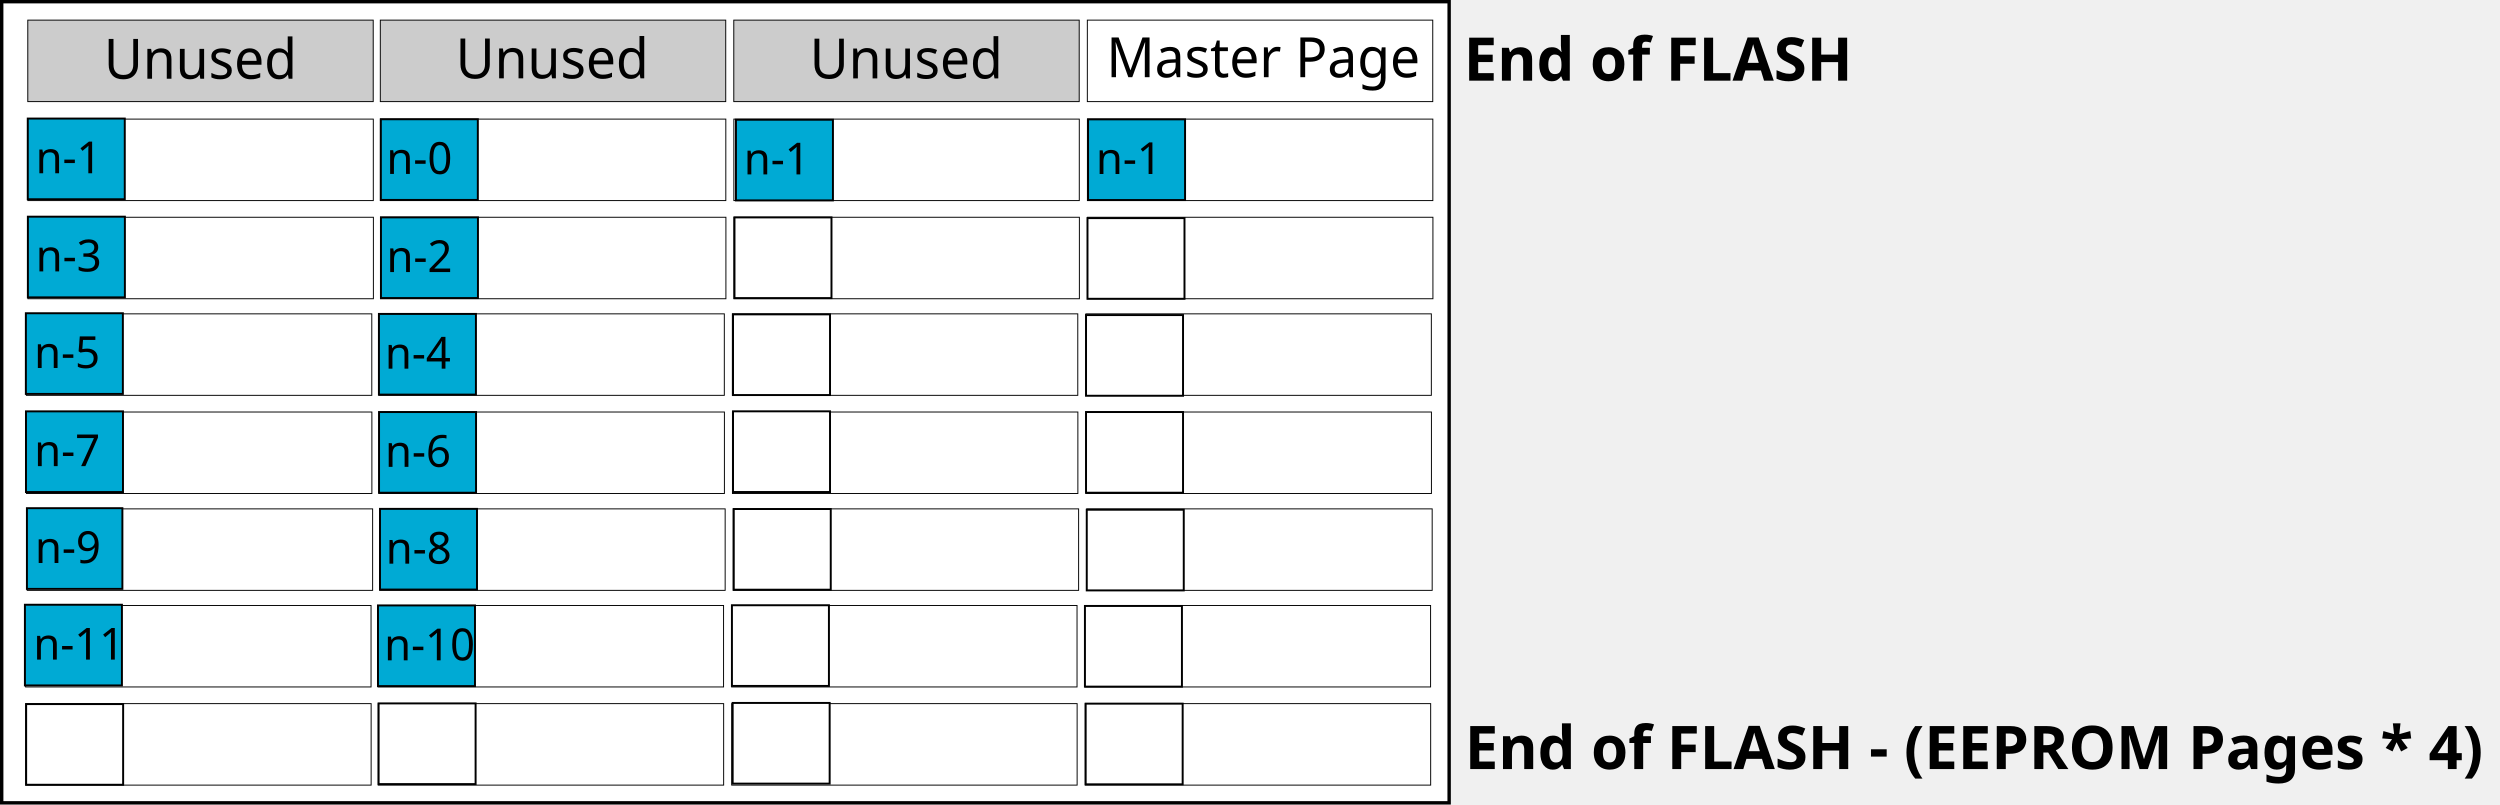
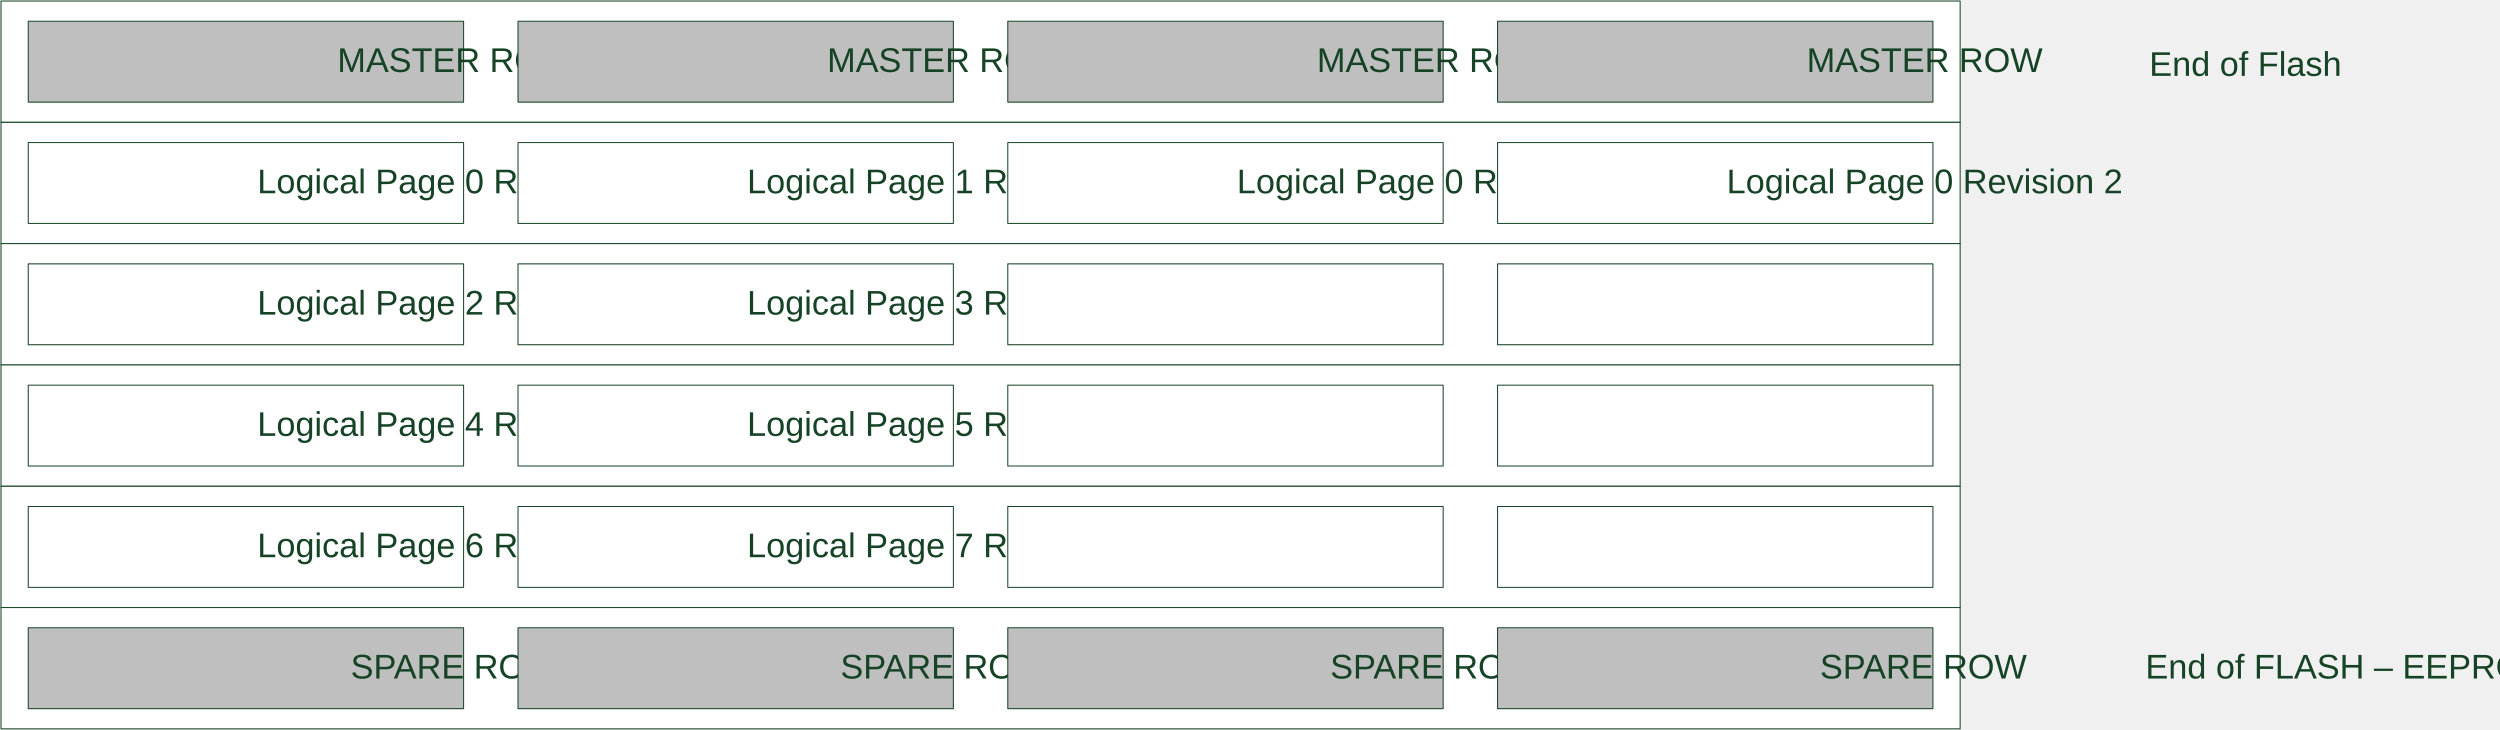
- <svg xmlns="http://www.w3.org/2000/svg" width="612.36" height="197.062" id="svg2" version="1.1">
-   <defs id="defs4" />
-   <g id="layer1" transform="translate(-59.5,-140.4375)">
-     <rect style="fill:#ffffff;fill-rule:evenodd;stroke:#000000;stroke-width:0.833px;stroke-linecap:butt;stroke-linejoin:miter;stroke-opacity:1" id="rect2985" width="354.542" height="196.236" x="59.916" y="140.85" />
-     <rect style="fill:#cccccc;stroke:#000000;stroke-width:0.234" id="rect3759" width="84.609" height="19.959" x="66.307" y="145.367" />
-     <rect style="fill:#cccccc;stroke:#000000;stroke-width:0.234" id="rect3759-1" width="84.609" height="19.959" x="152.655" y="145.367" />
-     <rect style="fill:#cccccc;stroke:#000000;stroke-width:0.234" id="rect3759-7" width="84.609" height="19.959" x="239.235" y="145.367" />
-     <rect style="fill:#ffffff;stroke:#000000;stroke-width:0.234" id="rect3759-1-4" width="84.609" height="19.959" x="325.835" y="145.367" />
-     <rect style="fill:#ffffff;stroke:#000000;stroke-width:0.234" id="rect3759-0" width="84.609" height="19.959" x="66.328" y="169.611" />
-     <rect style="fill:#ffffff;stroke:#000000;stroke-width:0.234" id="rect3759-1-9" width="84.609" height="19.959" x="152.675" y="169.611" />
-     <rect style="fill:#ffffff;stroke:#000000;stroke-width:0.234" id="rect3759-7-4" width="84.609" height="19.959" x="239.255" y="169.611" />
-     <rect style="fill:#ffffff;stroke:#000000;stroke-width:0.234" id="rect3759-1-4-8" width="84.609" height="19.959" x="325.856" y="169.611" />
-     <text xml:space="preserve" style="font-size:13.338px;font-style:normal;font-weight:normal;line-height:125%;letter-spacing:0px;word-spacing:0px;fill:#000000;fill-opacity:1;stroke:none;font-family:Sans" x="86.852" y="156.214" id="text3831" transform="scale(0.9780511,1.022442)">
-       <tspan id="tspan3833" x="86.852" y="156.214">Unused</tspan>
-     </text>
-     <text xml:space="preserve" style="font-size:13.338px;font-style:normal;font-weight:normal;line-height:125%;letter-spacing:0px;word-spacing:0px;fill:#000000;fill-opacity:1;stroke:none;font-family:Sans" x="174.951" y="156.116" id="text3831-8" transform="scale(0.9780511,1.022442)">
-       <tspan id="tspan3833-2" x="174.951" y="156.116">Unused</tspan>
-     </text>
-     <text xml:space="preserve" style="font-size:13.338px;font-style:normal;font-weight:normal;line-height:125%;letter-spacing:0px;word-spacing:0px;fill:#000000;fill-opacity:1;stroke:none;font-family:Sans" x="263.623" y="156.146" id="text3831-4" transform="scale(0.9780511,1.022442)">
-       <tspan id="tspan3833-5" x="263.623" y="156.146">Unused</tspan>
-     </text>
-     <text xml:space="preserve" style="font-size:13.338px;font-style:normal;font-weight:normal;line-height:125%;letter-spacing:0px;word-spacing:0px;fill:#000000;fill-opacity:1;stroke:none;font-family:Sans" x="337.919" y="155.856" id="text3831-5" transform="scale(0.9780511,1.022442)">
-       <tspan id="tspan3833-1" x="337.919" y="155.856">Master Page</tspan>
-     </text>
-     <rect style="fill:#00aad4;stroke:#000000;stroke-width:0.48;stroke-miterlimit:4;stroke-dasharray:none;stroke-dashoffset:0" id="rect3901" width="23.76" height="19.764" x="66.302" y="169.479" />
-     <text xml:space="preserve" style="font-size:10.759px;font-style:normal;font-weight:normal;line-height:125%;letter-spacing:0px;word-spacing:0px;fill:#000000;fill-opacity:1;stroke:none;font-family:Sans" x="68.722" y="181.548" id="text3903" transform="scale(0.9927544,1.007299)">
-       <tspan id="tspan3905" x="68.722" y="181.548">n-1</tspan>
-     </text>
-     <rect style="fill:#00aad4;stroke:#000000;stroke-width:0.48;stroke-miterlimit:4;stroke-dasharray:none;stroke-dashoffset:0" id="rect3901-2" width="23.76" height="19.764" x="152.782" y="169.646" />
-     <text xml:space="preserve" style="font-size:10.759px;font-style:normal;font-weight:normal;line-height:125%;letter-spacing:0px;word-spacing:0px;fill:#000000;fill-opacity:1;stroke:none;font-family:Sans" x="155.269" y="181.714" id="text3903-7" transform="scale(0.9927544,1.007299)">
-       <tspan id="tspan3905-6" x="155.269" y="181.714">n-0</tspan>
-     </text>
-     <text xml:space="preserve" style="font-size:14.707px;font-style:normal;font-variant:normal;font-weight:bold;font-stretch:normal;text-align:start;line-height:125%;letter-spacing:0px;word-spacing:0px;writing-mode:lr-tb;text-anchor:start;fill:#000000;fill-opacity:1;stroke:none;font-family:Sans;-inkscape-font-specification:Sans Bold" x="419.366" y="159.693" id="text3983" transform="scale(0.9968345,1.003176)">
-       <tspan id="tspan3985" x="419.366" y="159.693">End of FLASH</tspan>
-     </text>
-     <text xml:space="preserve" style="font-size:14.707px;font-style:normal;font-variant:normal;font-weight:bold;font-stretch:normal;text-align:start;line-height:125%;letter-spacing:0px;word-spacing:0px;writing-mode:lr-tb;text-anchor:start;fill:#000000;fill-opacity:1;stroke:none;font-family:Sans;-inkscape-font-specification:Sans Bold" x="419.629" y="327.777" id="text3983-1" transform="scale(0.9968345,1.003176)">
-       <tspan id="tspan3985-6" x="419.629" y="327.777">End of FLASH - (EEPROM Pages * 4)</tspan>
-     </text>
-     <rect style="fill:#ffffff;stroke:#000000;stroke-width:0.234" id="rect3759-0-8" width="84.609" height="19.959" x="66.349" y="193.654" />
-     <rect style="fill:#ffffff;stroke:#000000;stroke-width:0.234" id="rect3759-1-9-5" width="84.609" height="19.959" x="152.697" y="193.654" />
-     <rect style="fill:#ffffff;stroke:#000000;stroke-width:0.234" id="rect3759-7-4-7" width="84.609" height="19.959" x="239.277" y="193.654" />
-     <rect style="fill:#ffffff;stroke:#000000;stroke-width:0.234" id="rect3759-1-4-8-6" width="84.609" height="19.959" x="325.877" y="193.654" />
-     <rect style="fill:#00aad4;stroke:#000000;stroke-width:0.48;stroke-miterlimit:4;stroke-dasharray:none;stroke-dashoffset:0" id="rect3901-1" width="23.76" height="19.764" x="66.329" y="193.513" />
-     <text xml:space="preserve" style="font-size:10.759px;font-style:normal;font-weight:normal;line-height:125%;letter-spacing:0px;word-spacing:0px;fill:#000000;fill-opacity:1;stroke:none;font-family:Sans" x="68.744" y="205.418" id="text3903-8" transform="scale(0.9927544,1.007299)">
-       <tspan id="tspan3905-9" x="68.744" y="205.418">n-3</tspan>
-     </text>
-     <rect style="fill:#00aad4;stroke:#000000;stroke-width:0.48;stroke-miterlimit:4;stroke-dasharray:none;stroke-dashoffset:0" id="rect3901-2-2" width="23.76" height="19.764" x="152.81" y="193.68" />
-     <text xml:space="preserve" style="font-size:10.759px;font-style:normal;font-weight:normal;line-height:125%;letter-spacing:0px;word-spacing:0px;fill:#000000;fill-opacity:1;stroke:none;font-family:Sans" x="155.29" y="205.584" id="text3903-7-7" transform="scale(0.9927544,1.007299)">
-       <tspan id="tspan3905-6-9" x="155.29" y="205.584">n-2</tspan>
-     </text>
-     <rect style="fill:#ffffff;stroke:#000000;stroke-width:0.234" id="rect3759-0-3" width="84.609" height="19.959" x="65.96" y="217.314" />
-     <rect style="fill:#ffffff;stroke:#000000;stroke-width:0.234" id="rect3759-1-9-4" width="84.609" height="19.959" x="152.307" y="217.314" />
-     <rect style="fill:#ffffff;stroke:#000000;stroke-width:0.234" id="rect3759-7-4-1" width="84.609" height="19.959" x="238.887" y="217.314" />
-     <rect style="fill:#ffffff;stroke:#000000;stroke-width:0.234" id="rect3759-1-4-8-1" width="84.609" height="19.959" x="325.488" y="217.314" />
-     <rect style="fill:#00aad4;stroke:#000000;stroke-width:0.48;stroke-miterlimit:4;stroke-dasharray:none;stroke-dashoffset:0" id="rect3901-3" width="23.76" height="19.764" x="65.836" y="217.164" />
-     <text xml:space="preserve" style="font-size:10.759px;font-style:normal;font-weight:normal;line-height:125%;letter-spacing:0px;word-spacing:0px;fill:#000000;fill-opacity:1;stroke:none;font-family:Sans" x="68.351" y="228.906" id="text3903-87" transform="scale(0.9927544,1.007299)">
-       <tspan id="tspan3905-4" x="68.351" y="228.906">n-5</tspan>
-     </text>
-     <rect style="fill:#00aad4;stroke:#000000;stroke-width:0.48;stroke-miterlimit:4;stroke-dasharray:none;stroke-dashoffset:0" id="rect3901-2-27" width="23.76" height="19.764" x="152.316" y="217.331" />
-     <text xml:space="preserve" style="font-size:10.759px;font-style:normal;font-weight:normal;line-height:125%;letter-spacing:0px;word-spacing:0px;fill:#000000;fill-opacity:1;stroke:none;font-family:Sans" x="154.898" y="229.072" id="text3903-7-79" transform="scale(0.9927544,1.007299)">
-       <tspan id="tspan3905-6-3" x="154.898" y="229.072">n-4</tspan>
-     </text>
-     <rect style="fill:#ffffff;stroke:#000000;stroke-width:0.234" id="rect3759-0-8-2" width="84.609" height="19.959" x="65.981" y="241.358" />
-     <rect style="fill:#ffffff;stroke:#000000;stroke-width:0.234" id="rect3759-1-9-5-8" width="84.609" height="19.959" x="152.329" y="241.358" />
-     <rect style="fill:#ffffff;stroke:#000000;stroke-width:0.234" id="rect3759-7-4-7-6" width="84.609" height="19.959" x="238.909" y="241.358" />
-     <rect style="fill:#ffffff;stroke:#000000;stroke-width:0.234" id="rect3759-1-4-8-6-0" width="84.609" height="19.959" x="325.509" y="241.358" />
-     <rect style="fill:#00aad4;stroke:#000000;stroke-width:0.48;stroke-miterlimit:4;stroke-dasharray:none;stroke-dashoffset:0" id="rect3901-1-2" width="23.76" height="19.764" x="65.863" y="241.198" />
-     <text xml:space="preserve" style="font-size:10.759px;font-style:normal;font-weight:normal;line-height:125%;letter-spacing:0px;word-spacing:0px;fill:#000000;fill-opacity:1;stroke:none;font-family:Sans" x="68.373" y="252.775" id="text3903-8-4" transform="scale(0.9927544,1.007299)">
-       <tspan id="tspan3905-9-8" x="68.373" y="252.775">n-7</tspan>
-     </text>
-     <rect style="fill:#00aad4;stroke:#000000;stroke-width:0.48;stroke-miterlimit:4;stroke-dasharray:none;stroke-dashoffset:0" id="rect3901-2-2-6" width="23.76" height="19.764" x="152.344" y="241.365" />
-     <text xml:space="preserve" style="font-size:10.759px;font-style:normal;font-weight:normal;line-height:125%;letter-spacing:0px;word-spacing:0px;fill:#000000;fill-opacity:1;stroke:none;font-family:Sans" x="154.92" y="252.941" id="text3903-7-7-5" transform="scale(0.9927544,1.007299)">
-       <tspan id="tspan3905-6-9-0" x="154.92" y="252.941">n-6</tspan>
-     </text>
-     <rect style="fill:#ffffff;stroke:#000000;stroke-width:0.234" id="rect3759-0-8-8" width="84.609" height="19.959" x="66.165" y="265.083" />
-     <rect style="fill:#ffffff;stroke:#000000;stroke-width:0.234" id="rect3759-1-9-5-9" width="84.609" height="19.959" x="152.513" y="265.083" />
-     <rect style="fill:#ffffff;stroke:#000000;stroke-width:0.234" id="rect3759-7-4-7-3" width="84.609" height="19.959" x="239.093" y="265.083" />
-     <rect style="fill:#ffffff;stroke:#000000;stroke-width:0.234" id="rect3759-1-4-8-6-4" width="84.609" height="19.959" x="325.693" y="265.083" />
-     <rect style="fill:#00aad4;stroke:#000000;stroke-width:0.476;stroke-miterlimit:4;stroke-dasharray:none;stroke-dashoffset:0" id="rect3901-1-4" width="23.385" height="19.768" x="66.094" y="264.913" />
-     <text xml:space="preserve" style="font-size:10.759px;font-style:normal;font-weight:normal;line-height:125%;letter-spacing:0px;word-spacing:0px;fill:#000000;fill-opacity:1;stroke:none;font-family:Sans" x="68.558" y="276.329" id="text3903-8-6" transform="scale(0.9927544,1.007299)">
-       <tspan id="tspan3905-9-0" x="68.558" y="276.329">n-9</tspan>
-     </text>
-     <rect style="fill:#00aad4;stroke:#000000;stroke-width:0.48;stroke-miterlimit:4;stroke-dasharray:none;stroke-dashoffset:0" id="rect3901-2-2-66" width="23.76" height="19.764" x="152.577" y="265.082" />
-     <text xml:space="preserve" style="font-size:10.759px;font-style:normal;font-weight:normal;line-height:125%;letter-spacing:0px;word-spacing:0px;fill:#000000;fill-opacity:1;stroke:none;font-family:Sans" x="155.105" y="276.495" id="text3903-7-7-1" transform="scale(0.9927544,1.007299)">
-       <tspan id="tspan3905-6-9-8" x="155.105" y="276.495">n-8</tspan>
-     </text>
-     <rect style="fill:#ffffff;stroke:#000000;stroke-width:0.234" id="rect3759-0-3-8" width="84.609" height="19.959" x="65.776" y="288.744" />
-     <rect style="fill:#ffffff;stroke:#000000;stroke-width:0.234" id="rect3759-1-9-4-2" width="84.609" height="19.959" x="152.123" y="288.744" />
-     <rect style="fill:#ffffff;stroke:#000000;stroke-width:0.234" id="rect3759-7-4-1-9" width="84.609" height="19.959" x="238.703" y="288.744" />
-     <rect style="fill:#ffffff;stroke:#000000;stroke-width:0.234" id="rect3759-1-4-8-1-1" width="84.609" height="19.959" x="325.304" y="288.744" />
-     <rect style="fill:#00aad4;stroke:#000000;stroke-width:0.48;stroke-miterlimit:4;stroke-dasharray:none;stroke-dashoffset:0" id="rect3901-3-3" width="23.76" height="19.764" x="65.603" y="288.566" />
-     <text xml:space="preserve" style="font-size:10.759px;font-style:normal;font-weight:normal;line-height:125%;letter-spacing:0px;word-spacing:0px;fill:#000000;fill-opacity:1;stroke:none;font-family:Sans" x="68.166" y="299.818" id="text3903-87-5" transform="scale(0.9927544,1.007299)">
-       <tspan id="tspan3905-4-9" x="68.166" y="299.818">n-11</tspan>
-     </text>
-     <rect style="fill:#00aad4;stroke:#000000;stroke-width:0.48;stroke-miterlimit:4;stroke-dasharray:none;stroke-dashoffset:0" id="rect3901-2-27-8" width="23.76" height="19.764" x="152.083" y="288.733" />
-     <text xml:space="preserve" style="font-size:10.759px;font-style:normal;font-weight:normal;line-height:125%;letter-spacing:0px;word-spacing:0px;fill:#000000;fill-opacity:1;stroke:none;font-family:Sans" x="154.713" y="299.984" id="text3903-7-79-4" transform="scale(0.9927544,1.007299)">
-       <tspan id="tspan3905-6-3-0" x="154.713" y="299.984">n-10</tspan>
-     </text>
-     <rect style="fill:#ffffff;stroke:#000000;stroke-width:0.234" id="rect3759-0-8-2-4" width="84.609" height="19.959" x="65.797" y="312.787" />
-     <rect style="fill:#ffffff;stroke:#000000;stroke-width:0.234" id="rect3759-1-9-5-8-2" width="84.609" height="19.959" x="152.145" y="312.787" />
-     <rect style="fill:#ffffff;stroke:#000000;stroke-width:0.234" id="rect3759-7-4-7-6-0" width="84.609" height="19.959" x="238.725" y="312.787" />
-     <rect style="fill:#ffffff;stroke:#000000;stroke-width:0.234" id="rect3759-1-4-8-6-0-9" width="84.609" height="19.959" x="325.325" y="312.787" />
-     <rect style="fill:#ffffff;stroke:#000000;stroke-width:0.48;stroke-miterlimit:4;stroke-dasharray:none;stroke-dashoffset:0" id="rect3901-3-3-1" width="23.76" height="19.764" x="65.902" y="312.897" />
-     <rect style="fill:#ffffff;stroke:#000000;stroke-width:0.48;stroke-miterlimit:4;stroke-dasharray:none;stroke-dashoffset:0" id="rect3901-3-3-1-2" width="23.76" height="19.764" x="152.236" y="312.733" />
-     <rect style="fill:#ffffff;stroke:#000000;stroke-width:0.48;stroke-miterlimit:4;stroke-dasharray:none;stroke-dashoffset:0" id="rect3901-2-3-5" width="23.76" height="19.764" x="239.406" y="193.689" />
-     <rect style="fill:#ffffff;stroke:#000000;stroke-width:0.48;stroke-miterlimit:4;stroke-dasharray:none;stroke-dashoffset:0" id="rect3901-2-3-5-9" width="23.76" height="19.764" x="239.049" y="217.439" />
-     <rect style="fill:#ffffff;stroke:#000000;stroke-width:0.48;stroke-miterlimit:4;stroke-dasharray:none;stroke-dashoffset:0" id="rect3901-2-3-5-98" width="23.76" height="19.764" x="239.049" y="241.189" />
-     <rect style="fill:#ffffff;stroke:#000000;stroke-width:0.48;stroke-miterlimit:4;stroke-dasharray:none;stroke-dashoffset:0" id="rect3901-2-3-5-1" width="23.76" height="19.764" x="239.227" y="265.118" />
-     <rect style="fill:#ffffff;stroke:#000000;stroke-width:0.48;stroke-miterlimit:4;stroke-dasharray:none;stroke-dashoffset:0" id="rect3901-2-3-5-98-8" width="23.76" height="19.764" x="238.781" y="288.689" />
-     <rect style="fill:#ffffff;stroke:#000000;stroke-width:0.48;stroke-miterlimit:4;stroke-dasharray:none;stroke-dashoffset:0" id="rect3901-2-3-5-1-2" width="23.76" height="19.764" x="238.959" y="312.618" />
-     <rect style="fill:#ffffff;stroke:#000000;stroke-width:0.48;stroke-miterlimit:4;stroke-dasharray:none;stroke-dashoffset:0" id="rect3901-2-3-5-6" width="23.76" height="19.764" x="325.873" y="193.862" />
-     <rect style="fill:#ffffff;stroke:#000000;stroke-width:0.48;stroke-miterlimit:4;stroke-dasharray:none;stroke-dashoffset:0" id="rect3901-2-3-5-9-0" width="23.76" height="19.764" x="325.516" y="217.612" />
-     <rect style="fill:#ffffff;stroke:#000000;stroke-width:0.48;stroke-miterlimit:4;stroke-dasharray:none;stroke-dashoffset:0" id="rect3901-2-3-5-98-3" width="23.76" height="19.764" x="325.516" y="241.362" />
-     <rect style="fill:#ffffff;stroke:#000000;stroke-width:0.48;stroke-miterlimit:4;stroke-dasharray:none;stroke-dashoffset:0" id="rect3901-2-3-5-1-8" width="23.76" height="19.764" x="325.694" y="265.29" />
-     <rect style="fill:#ffffff;stroke:#000000;stroke-width:0.48;stroke-miterlimit:4;stroke-dasharray:none;stroke-dashoffset:0" id="rect3901-2-3-5-98-8-0" width="23.76" height="19.764" x="325.248" y="288.862" />
-     <rect style="fill:#ffffff;stroke:#000000;stroke-width:0.48;stroke-miterlimit:4;stroke-dasharray:none;stroke-dashoffset:0" id="rect3901-2-3-5-1-2-1" width="23.76" height="19.764" x="325.426" y="312.79" />
-     <rect style="fill:#00aad4;stroke:#000000;stroke-width:0.48;stroke-miterlimit:4;stroke-dasharray:none;stroke-dashoffset:0" id="rect3901-25" width="23.76" height="19.764" x="239.763" y="169.761" />
-     <text xml:space="preserve" style="font-size:10.759px;font-style:normal;font-weight:normal;line-height:125%;letter-spacing:0px;word-spacing:0px;fill:#000000;fill-opacity:1;stroke:none;font-family:Sans" x="243.449" y="181.828" id="text3903-0" transform="scale(0.9927544,1.007299)">
-       <tspan id="tspan3905-94" x="243.449" y="181.828">n-1</tspan>
-     </text>
-     <rect style="fill:#00aad4;stroke:#000000;stroke-width:0.48;stroke-miterlimit:4;stroke-dasharray:none;stroke-dashoffset:0" id="rect3901-7" width="23.76" height="19.764" x="326.013" y="169.672" />
-     <text xml:space="preserve" style="font-size:10.759px;font-style:normal;font-weight:normal;line-height:125%;letter-spacing:0px;word-spacing:0px;fill:#000000;fill-opacity:1;stroke:none;font-family:Sans" x="330.328" y="181.74" id="text3903-83" transform="scale(0.9927544,1.007299)">
-       <tspan id="tspan3905-5" x="330.328" y="181.74">n-1</tspan>
-     </text>
+ <svg xmlns="http://www.w3.org/2000/svg" xmlns:ns1="http://schemas.microsoft.com/visio/2003/SVGExtensions/" width="8.114in" height="2.369in" viewBox="0 0 584.188 170.559" xml:space="preserve" color-interpolation-filters="sRGB" class="st5">
+   <ns1:documentProperties ns1:langID="1033" ns1:metric="true" ns1:viewMarkup="false" />
+   <style type="text/css">
+ 	
+ 		.st1 {fill:#ffffff;stroke:#164326;stroke-linecap:round;stroke-linejoin:round;stroke-width:0.24}
+ 		.st2 {fill:#bfbfbf;stroke:#164326;stroke-linecap:round;stroke-linejoin:round;stroke-width:0.24}
+ 		.st3 {fill:#164326;font-family:Arial;font-size:0.667em}
+ 		.st4 {fill:none;stroke:none;stroke-linecap:round;stroke-linejoin:round;stroke-width:0.72}
+ 		.st5 {fill:none;fill-rule:evenodd;font-size:12;overflow:visible;stroke-linecap:square;stroke-miterlimit:3}
+ 	
+ 	</style>
+   <g ns1:mID="0" ns1:index="1" ns1:groupContext="foregroundPage">
+     <ns1:pageProperties ns1:drawingScale="0.0393701" ns1:pageScale="0.0393701" ns1:drawingUnits="24" ns1:shadowOffsetX="8.50394" ns1:shadowOffsetY="-8.50394" />
+     <g id="group6-1" transform="translate(0.24,-141.972)" ns1:mID="6" ns1:groupContext="group">
+       <g id="shape5-2" ns1:mID="5" ns1:groupContext="shape">
+         <ns1:userDefs>
+           <ns1:ud ns1:nameU="visVersion" ns1:val="VT0(12):26" />
+         </ns1:userDefs>
+         <rect x="0" y="142.212" width="457.795" height="28.346" class="st1" />
+       </g>
+       <g id="shape1-4" ns1:mID="1" ns1:groupContext="shape" transform="translate(6.35827,-4.72441)">
+         <ns1:userDefs>
+           <ns1:ud ns1:nameU="visVersion" ns1:val="VT0(12):26" />
+         </ns1:userDefs>
+         <ns1:textBlock ns1:margins="rect(4,4,4,4)" ns1:tabSpace="42.5197" />
+         <ns1:textRect cx="50.866" cy="161.11" width="101.74" height="18.898" />
+         <rect x="0" y="151.661" width="101.732" height="18.898" class="st2" />
+         <text x="23.31" y="163.51" class="st3" ns1:langID="1033">
+           <ns1:paragraph ns1:horizAlign="1" />
+           <ns1:tabList />MASTER ROW</text>
+       </g>
+       <g id="shape2-7" ns1:mID="2" ns1:groupContext="shape" transform="translate(120.807,-4.72441)">
+         <ns1:userDefs>
+           <ns1:ud ns1:nameU="visVersion" ns1:val="VT0(12):26" />
+         </ns1:userDefs>
+         <ns1:textBlock ns1:margins="rect(4,4,4,4)" ns1:tabSpace="42.5197" />
+         <ns1:textRect cx="50.866" cy="161.11" width="101.74" height="18.898" />
+         <rect x="0" y="151.661" width="101.732" height="18.898" class="st2" />
+         <text x="23.31" y="163.51" class="st3" ns1:langID="1033">
+           <ns1:paragraph ns1:horizAlign="1" />
+           <ns1:tabList />MASTER ROW</text>
+       </g>
+       <g id="shape3-10" ns1:mID="3" ns1:groupContext="shape" transform="translate(235.256,-4.72441)">
+         <ns1:userDefs>
+           <ns1:ud ns1:nameU="visVersion" ns1:val="VT0(12):26" />
+         </ns1:userDefs>
+         <ns1:textBlock ns1:margins="rect(4,4,4,4)" ns1:tabSpace="42.5197" />
+         <ns1:textRect cx="50.866" cy="161.11" width="101.74" height="18.898" />
+         <rect x="0" y="151.661" width="101.732" height="18.898" class="st2" />
+         <text x="23.31" y="163.51" class="st3" ns1:langID="1033">
+           <ns1:paragraph ns1:horizAlign="1" />
+           <ns1:tabList />MASTER ROW</text>
+       </g>
+       <g id="shape4-13" ns1:mID="4" ns1:groupContext="shape" transform="translate(349.705,-4.72441)">
+         <ns1:userDefs>
+           <ns1:ud ns1:nameU="visVersion" ns1:val="VT0(12):26" />
+         </ns1:userDefs>
+         <ns1:textBlock ns1:margins="rect(4,4,4,4)" ns1:tabSpace="42.5197" />
+         <ns1:textRect cx="50.866" cy="161.11" width="101.74" height="18.898" />
+         <rect x="0" y="151.661" width="101.732" height="18.898" class="st2" />
+         <text x="23.31" y="163.51" class="st3" ns1:langID="1033">
+           <ns1:paragraph ns1:horizAlign="1" />
+           <ns1:tabList />MASTER ROW</text>
+       </g>
+     </g>
+     <g id="group7-16" transform="translate(0.24,-113.626)" ns1:mID="7" ns1:groupContext="group">
+       <g id="shape8-17" ns1:mID="8" ns1:groupContext="shape">
+         <ns1:userDefs>
+           <ns1:ud ns1:nameU="visVersion" ns1:val="VT0(12):26" />
+         </ns1:userDefs>
+         <rect x="0" y="142.212" width="457.795" height="28.346" class="st1" />
+       </g>
+       <g id="shape9-19" ns1:mID="9" ns1:groupContext="shape" transform="translate(6.35827,-4.72441)">
+         <ns1:userDefs>
+           <ns1:ud ns1:nameU="visVersion" ns1:val="VT0(12):26" />
+         </ns1:userDefs>
+         <ns1:textBlock ns1:margins="rect(4,4,4,4)" ns1:tabSpace="42.5197" />
+         <ns1:textRect cx="50.866" cy="161.11" width="101.74" height="18.898" />
+         <rect x="0" y="151.661" width="101.732" height="18.898" class="st1" />
+         <text x="4.61" y="163.51" class="st3" ns1:langID="1033">
+           <ns1:paragraph ns1:horizAlign="1" />
+           <ns1:tabList />Logical Page 0 Revision 0</text>
+       </g>
+       <g id="shape10-22" ns1:mID="10" ns1:groupContext="shape" transform="translate(120.807,-4.72441)">
+         <ns1:userDefs>
+           <ns1:ud ns1:nameU="visVersion" ns1:val="VT0(12):26" />
+         </ns1:userDefs>
+         <ns1:textBlock ns1:margins="rect(4,4,4,4)" ns1:tabSpace="42.5197" />
+         <ns1:textRect cx="50.866" cy="161.11" width="101.74" height="18.898" />
+         <rect x="0" y="151.661" width="101.732" height="18.898" class="st1" />
+         <text x="4.61" y="163.51" class="st3" ns1:langID="1033">
+           <ns1:paragraph ns1:horizAlign="1" />
+           <ns1:tabList />Logical Page 1 Revision 0</text>
+       </g>
+       <g id="shape11-25" ns1:mID="11" ns1:groupContext="shape" transform="translate(235.256,-4.72441)">
+         <ns1:userDefs>
+           <ns1:ud ns1:nameU="visVersion" ns1:val="VT0(12):26" />
+         </ns1:userDefs>
+         <ns1:textBlock ns1:margins="rect(4,4,4,4)" ns1:tabSpace="42.5197" />
+         <ns1:textRect cx="50.866" cy="161.11" width="101.74" height="18.898" />
+         <rect x="0" y="151.661" width="101.732" height="18.898" class="st1" />
+         <text x="4.61" y="163.51" class="st3" ns1:langID="1033">
+           <ns1:paragraph ns1:horizAlign="1" />
+           <ns1:tabList />Logical Page 0 Revision 1</text>
+       </g>
+       <g id="shape12-28" ns1:mID="12" ns1:groupContext="shape" transform="translate(349.705,-4.72441)">
+         <ns1:userDefs>
+           <ns1:ud ns1:nameU="visVersion" ns1:val="VT0(12):26" />
+         </ns1:userDefs>
+         <ns1:textBlock ns1:margins="rect(4,4,4,4)" ns1:tabSpace="42.5197" />
+         <ns1:textRect cx="50.866" cy="161.11" width="101.74" height="18.898" />
+         <rect x="0" y="151.661" width="101.732" height="18.898" class="st1" />
+         <text x="4.61" y="163.51" class="st3" ns1:langID="1033">
+           <ns1:paragraph ns1:horizAlign="1" />
+           <ns1:tabList />Logical Page 0 Revision 2</text>
+       </g>
+     </g>
+     <g id="group13-31" transform="translate(0.24,-85.2794)" ns1:mID="13" ns1:groupContext="group">
+       <g id="shape14-32" ns1:mID="14" ns1:groupContext="shape">
+         <ns1:userDefs>
+           <ns1:ud ns1:nameU="visVersion" ns1:val="VT0(12):26" />
+         </ns1:userDefs>
+         <rect x="0" y="142.212" width="457.795" height="28.346" class="st1" />
+       </g>
+       <g id="shape15-34" ns1:mID="15" ns1:groupContext="shape" transform="translate(6.35827,-4.72441)">
+         <ns1:userDefs>
+           <ns1:ud ns1:nameU="visVersion" ns1:val="VT0(12):26" />
+         </ns1:userDefs>
+         <ns1:textBlock ns1:margins="rect(4,4,4,4)" ns1:tabSpace="42.5197" />
+         <ns1:textRect cx="50.866" cy="161.11" width="101.74" height="18.898" />
+         <rect x="0" y="151.661" width="101.732" height="18.898" class="st1" />
+         <text x="4.61" y="163.51" class="st3" ns1:langID="1033">
+           <ns1:paragraph ns1:horizAlign="1" />
+           <ns1:tabList />Logical Page 2 Revision 0</text>
+       </g>
+       <g id="shape16-37" ns1:mID="16" ns1:groupContext="shape" transform="translate(120.807,-4.72441)">
+         <ns1:userDefs>
+           <ns1:ud ns1:nameU="visVersion" ns1:val="VT0(12):26" />
+         </ns1:userDefs>
+         <ns1:textBlock ns1:margins="rect(4,4,4,4)" ns1:tabSpace="42.5197" />
+         <ns1:textRect cx="50.866" cy="161.11" width="101.74" height="18.898" />
+         <rect x="0" y="151.661" width="101.732" height="18.898" class="st1" />
+         <text x="4.61" y="163.51" class="st3" ns1:langID="1033">
+           <ns1:paragraph ns1:horizAlign="1" />
+           <ns1:tabList />Logical Page 3 Revision 0</text>
+       </g>
+       <g id="shape17-40" ns1:mID="17" ns1:groupContext="shape" transform="translate(235.256,-4.72441)">
+         <ns1:userDefs>
+           <ns1:ud ns1:nameU="visVersion" ns1:val="VT0(12):26" />
+         </ns1:userDefs>
+         <rect x="0" y="151.661" width="101.732" height="18.898" class="st1" />
+       </g>
+       <g id="shape18-42" ns1:mID="18" ns1:groupContext="shape" transform="translate(349.705,-4.72441)">
+         <ns1:userDefs>
+           <ns1:ud ns1:nameU="visVersion" ns1:val="VT0(12):26" />
+         </ns1:userDefs>
+         <rect x="0" y="151.661" width="101.732" height="18.898" class="st1" />
+       </g>
+     </g>
+     <g id="group19-44" transform="translate(0.24,-56.9329)" ns1:mID="19" ns1:groupContext="group">
+       <g id="shape20-45" ns1:mID="20" ns1:groupContext="shape">
+         <ns1:userDefs>
+           <ns1:ud ns1:nameU="visVersion" ns1:val="VT0(12):26" />
+         </ns1:userDefs>
+         <rect x="0" y="142.212" width="457.795" height="28.346" class="st1" />
+       </g>
+       <g id="shape21-47" ns1:mID="21" ns1:groupContext="shape" transform="translate(6.35827,-4.72441)">
+         <ns1:userDefs>
+           <ns1:ud ns1:nameU="visVersion" ns1:val="VT0(12):26" />
+         </ns1:userDefs>
+         <ns1:textBlock ns1:margins="rect(4,4,4,4)" ns1:tabSpace="42.5197" />
+         <ns1:textRect cx="50.866" cy="161.11" width="101.74" height="18.898" />
+         <rect x="0" y="151.661" width="101.732" height="18.898" class="st1" />
+         <text x="4.61" y="163.51" class="st3" ns1:langID="1033">
+           <ns1:paragraph ns1:horizAlign="1" />
+           <ns1:tabList />Logical Page 4 Revision 0</text>
+       </g>
+       <g id="shape22-50" ns1:mID="22" ns1:groupContext="shape" transform="translate(120.807,-4.72441)">
+         <ns1:userDefs>
+           <ns1:ud ns1:nameU="visVersion" ns1:val="VT0(12):26" />
+         </ns1:userDefs>
+         <ns1:textBlock ns1:margins="rect(4,4,4,4)" ns1:tabSpace="42.5197" />
+         <ns1:textRect cx="50.866" cy="161.11" width="101.74" height="18.898" />
+         <rect x="0" y="151.661" width="101.732" height="18.898" class="st1" />
+         <text x="4.61" y="163.51" class="st3" ns1:langID="1033">
+           <ns1:paragraph ns1:horizAlign="1" />
+           <ns1:tabList />Logical Page 5 Revision 0</text>
+       </g>
+       <g id="shape23-53" ns1:mID="23" ns1:groupContext="shape" transform="translate(235.256,-4.72441)">
+         <ns1:userDefs>
+           <ns1:ud ns1:nameU="visVersion" ns1:val="VT0(12):26" />
+         </ns1:userDefs>
+         <rect x="0" y="151.661" width="101.732" height="18.898" class="st1" />
+       </g>
+       <g id="shape24-55" ns1:mID="24" ns1:groupContext="shape" transform="translate(349.705,-4.72441)">
+         <ns1:userDefs>
+           <ns1:ud ns1:nameU="visVersion" ns1:val="VT0(12):26" />
+         </ns1:userDefs>
+         <rect x="0" y="151.661" width="101.732" height="18.898" class="st1" />
+       </g>
+     </g>
+     <g id="group25-57" transform="translate(0.24,-28.5865)" ns1:mID="25" ns1:groupContext="group">
+       <g id="shape26-58" ns1:mID="26" ns1:groupContext="shape">
+         <ns1:userDefs>
+           <ns1:ud ns1:nameU="visVersion" ns1:val="VT0(12):26" />
+         </ns1:userDefs>
+         <rect x="0" y="142.212" width="457.795" height="28.346" class="st1" />
+       </g>
+       <g id="shape27-60" ns1:mID="27" ns1:groupContext="shape" transform="translate(6.35827,-4.72441)">
+         <ns1:userDefs>
+           <ns1:ud ns1:nameU="visVersion" ns1:val="VT0(12):26" />
+         </ns1:userDefs>
+         <ns1:textBlock ns1:margins="rect(4,4,4,4)" ns1:tabSpace="42.5197" />
+         <ns1:textRect cx="50.866" cy="161.11" width="101.74" height="18.898" />
+         <rect x="0" y="151.661" width="101.732" height="18.898" class="st1" />
+         <text x="4.61" y="163.51" class="st3" ns1:langID="1033">
+           <ns1:paragraph ns1:horizAlign="1" />
+           <ns1:tabList />Logical Page 6 Revision 0</text>
+       </g>
+       <g id="shape28-63" ns1:mID="28" ns1:groupContext="shape" transform="translate(120.807,-4.72441)">
+         <ns1:userDefs>
+           <ns1:ud ns1:nameU="visVersion" ns1:val="VT0(12):26" />
+         </ns1:userDefs>
+         <ns1:textBlock ns1:margins="rect(4,4,4,4)" ns1:tabSpace="42.5197" />
+         <ns1:textRect cx="50.866" cy="161.11" width="101.74" height="18.898" />
+         <rect x="0" y="151.661" width="101.732" height="18.898" class="st1" />
+         <text x="4.61" y="163.51" class="st3" ns1:langID="1033">
+           <ns1:paragraph ns1:horizAlign="1" />
+           <ns1:tabList />Logical Page 7 Revision 0</text>
+       </g>
+       <g id="shape29-66" ns1:mID="29" ns1:groupContext="shape" transform="translate(235.256,-4.72441)">
+         <ns1:userDefs>
+           <ns1:ud ns1:nameU="visVersion" ns1:val="VT0(12):26" />
+         </ns1:userDefs>
+         <rect x="0" y="151.661" width="101.732" height="18.898" class="st1" />
+       </g>
+       <g id="shape30-68" ns1:mID="30" ns1:groupContext="shape" transform="translate(349.705,-4.72441)">
+         <ns1:userDefs>
+           <ns1:ud ns1:nameU="visVersion" ns1:val="VT0(12):26" />
+         </ns1:userDefs>
+         <rect x="0" y="151.661" width="101.732" height="18.898" class="st1" />
+       </g>
+     </g>
+     <g id="group31-70" transform="translate(0.24,-0.24)" ns1:mID="31" ns1:groupContext="group">
+       <g id="shape32-71" ns1:mID="32" ns1:groupContext="shape">
+         <ns1:userDefs>
+           <ns1:ud ns1:nameU="visVersion" ns1:val="VT0(12):26" />
+         </ns1:userDefs>
+         <rect x="0" y="142.212" width="457.795" height="28.346" class="st1" />
+       </g>
+       <g id="shape33-73" ns1:mID="33" ns1:groupContext="shape" transform="translate(6.35827,-4.72441)">
+         <ns1:userDefs>
+           <ns1:ud ns1:nameU="visVersion" ns1:val="VT0(12):26" />
+         </ns1:userDefs>
+         <ns1:textBlock ns1:margins="rect(4,4,4,4)" ns1:tabSpace="42.5197" />
+         <ns1:textRect cx="50.866" cy="161.11" width="101.74" height="18.898" />
+         <rect x="0" y="151.661" width="101.732" height="18.898" class="st2" />
+         <text x="26.42" y="163.51" class="st3" ns1:langID="1033">
+           <ns1:paragraph ns1:horizAlign="1" />
+           <ns1:tabList />SPARE ROW</text>
+       </g>
+       <g id="shape34-76" ns1:mID="34" ns1:groupContext="shape" transform="translate(120.807,-4.72441)">
+         <ns1:userDefs>
+           <ns1:ud ns1:nameU="visVersion" ns1:val="VT0(12):26" />
+         </ns1:userDefs>
+         <ns1:textBlock ns1:margins="rect(4,4,4,4)" ns1:tabSpace="42.5197" />
+         <ns1:textRect cx="50.866" cy="161.11" width="101.74" height="18.898" />
+         <rect x="0" y="151.661" width="101.732" height="18.898" class="st2" />
+         <text x="26.42" y="163.51" class="st3" ns1:langID="1033">
+           <ns1:paragraph ns1:horizAlign="1" />
+           <ns1:tabList />SPARE ROW</text>
+       </g>
+       <g id="shape35-79" ns1:mID="35" ns1:groupContext="shape" transform="translate(235.256,-4.72441)">
+         <ns1:userDefs>
+           <ns1:ud ns1:nameU="visVersion" ns1:val="VT0(12):26" />
+         </ns1:userDefs>
+         <ns1:textBlock ns1:margins="rect(4,4,4,4)" ns1:tabSpace="42.5197" />
+         <ns1:textRect cx="50.866" cy="161.11" width="101.74" height="18.898" />
+         <rect x="0" y="151.661" width="101.732" height="18.898" class="st2" />
+         <text x="26.42" y="163.51" class="st3" ns1:langID="1033">
+           <ns1:paragraph ns1:horizAlign="1" />
+           <ns1:tabList />SPARE ROW</text>
+       </g>
+       <g id="shape36-82" ns1:mID="36" ns1:groupContext="shape" transform="translate(349.705,-4.72441)">
+         <ns1:userDefs>
+           <ns1:ud ns1:nameU="visVersion" ns1:val="VT0(12):26" />
+         </ns1:userDefs>
+         <ns1:textBlock ns1:margins="rect(4,4,4,4)" ns1:tabSpace="42.5197" />
+         <ns1:textRect cx="50.866" cy="161.11" width="101.74" height="18.898" />
+         <rect x="0" y="151.661" width="101.732" height="18.898" class="st2" />
+         <text x="26.42" y="163.51" class="st3" ns1:langID="1033">
+           <ns1:paragraph ns1:horizAlign="1" />
+           <ns1:tabList />SPARE ROW</text>
+       </g>
+     </g>
+     <g id="shape37-85" ns1:mID="37" ns1:groupContext="shape" transform="translate(458.209,-147.232)">
+       <ns1:textBlock ns1:margins="rect(4,4,4,4)" ns1:tabSpace="42.5197" />
+       <ns1:textRect cx="62.63" cy="162.559" width="125.26" height="16" />
+       <rect x="0" y="154.559" width="125.26" height="16" class="st4" />
+       <text x="4" y="164.96" class="st3" ns1:langID="1033">
+         <ns1:paragraph />
+         <ns1:tabList />End of Flash</text>
+     </g>
+     <g id="shape38-88" ns1:mID="38" ns1:groupContext="shape" transform="translate(457.311,-6.41323)">
+       <ns1:textBlock ns1:margins="rect(4,4,4,4)" ns1:tabSpace="42.5197" />
+       <ns1:textRect cx="63.079" cy="162.559" width="126.16" height="16" />
+       <rect x="0" y="154.559" width="126.157" height="16" class="st4" />
+       <text x="4" y="164.96" class="st3" ns1:langID="1033">
+         <ns1:paragraph />
+         <ns1:tabList />End of FLASH – EEPROM Rows</text>
+     </g>
  </g>
</svg>
